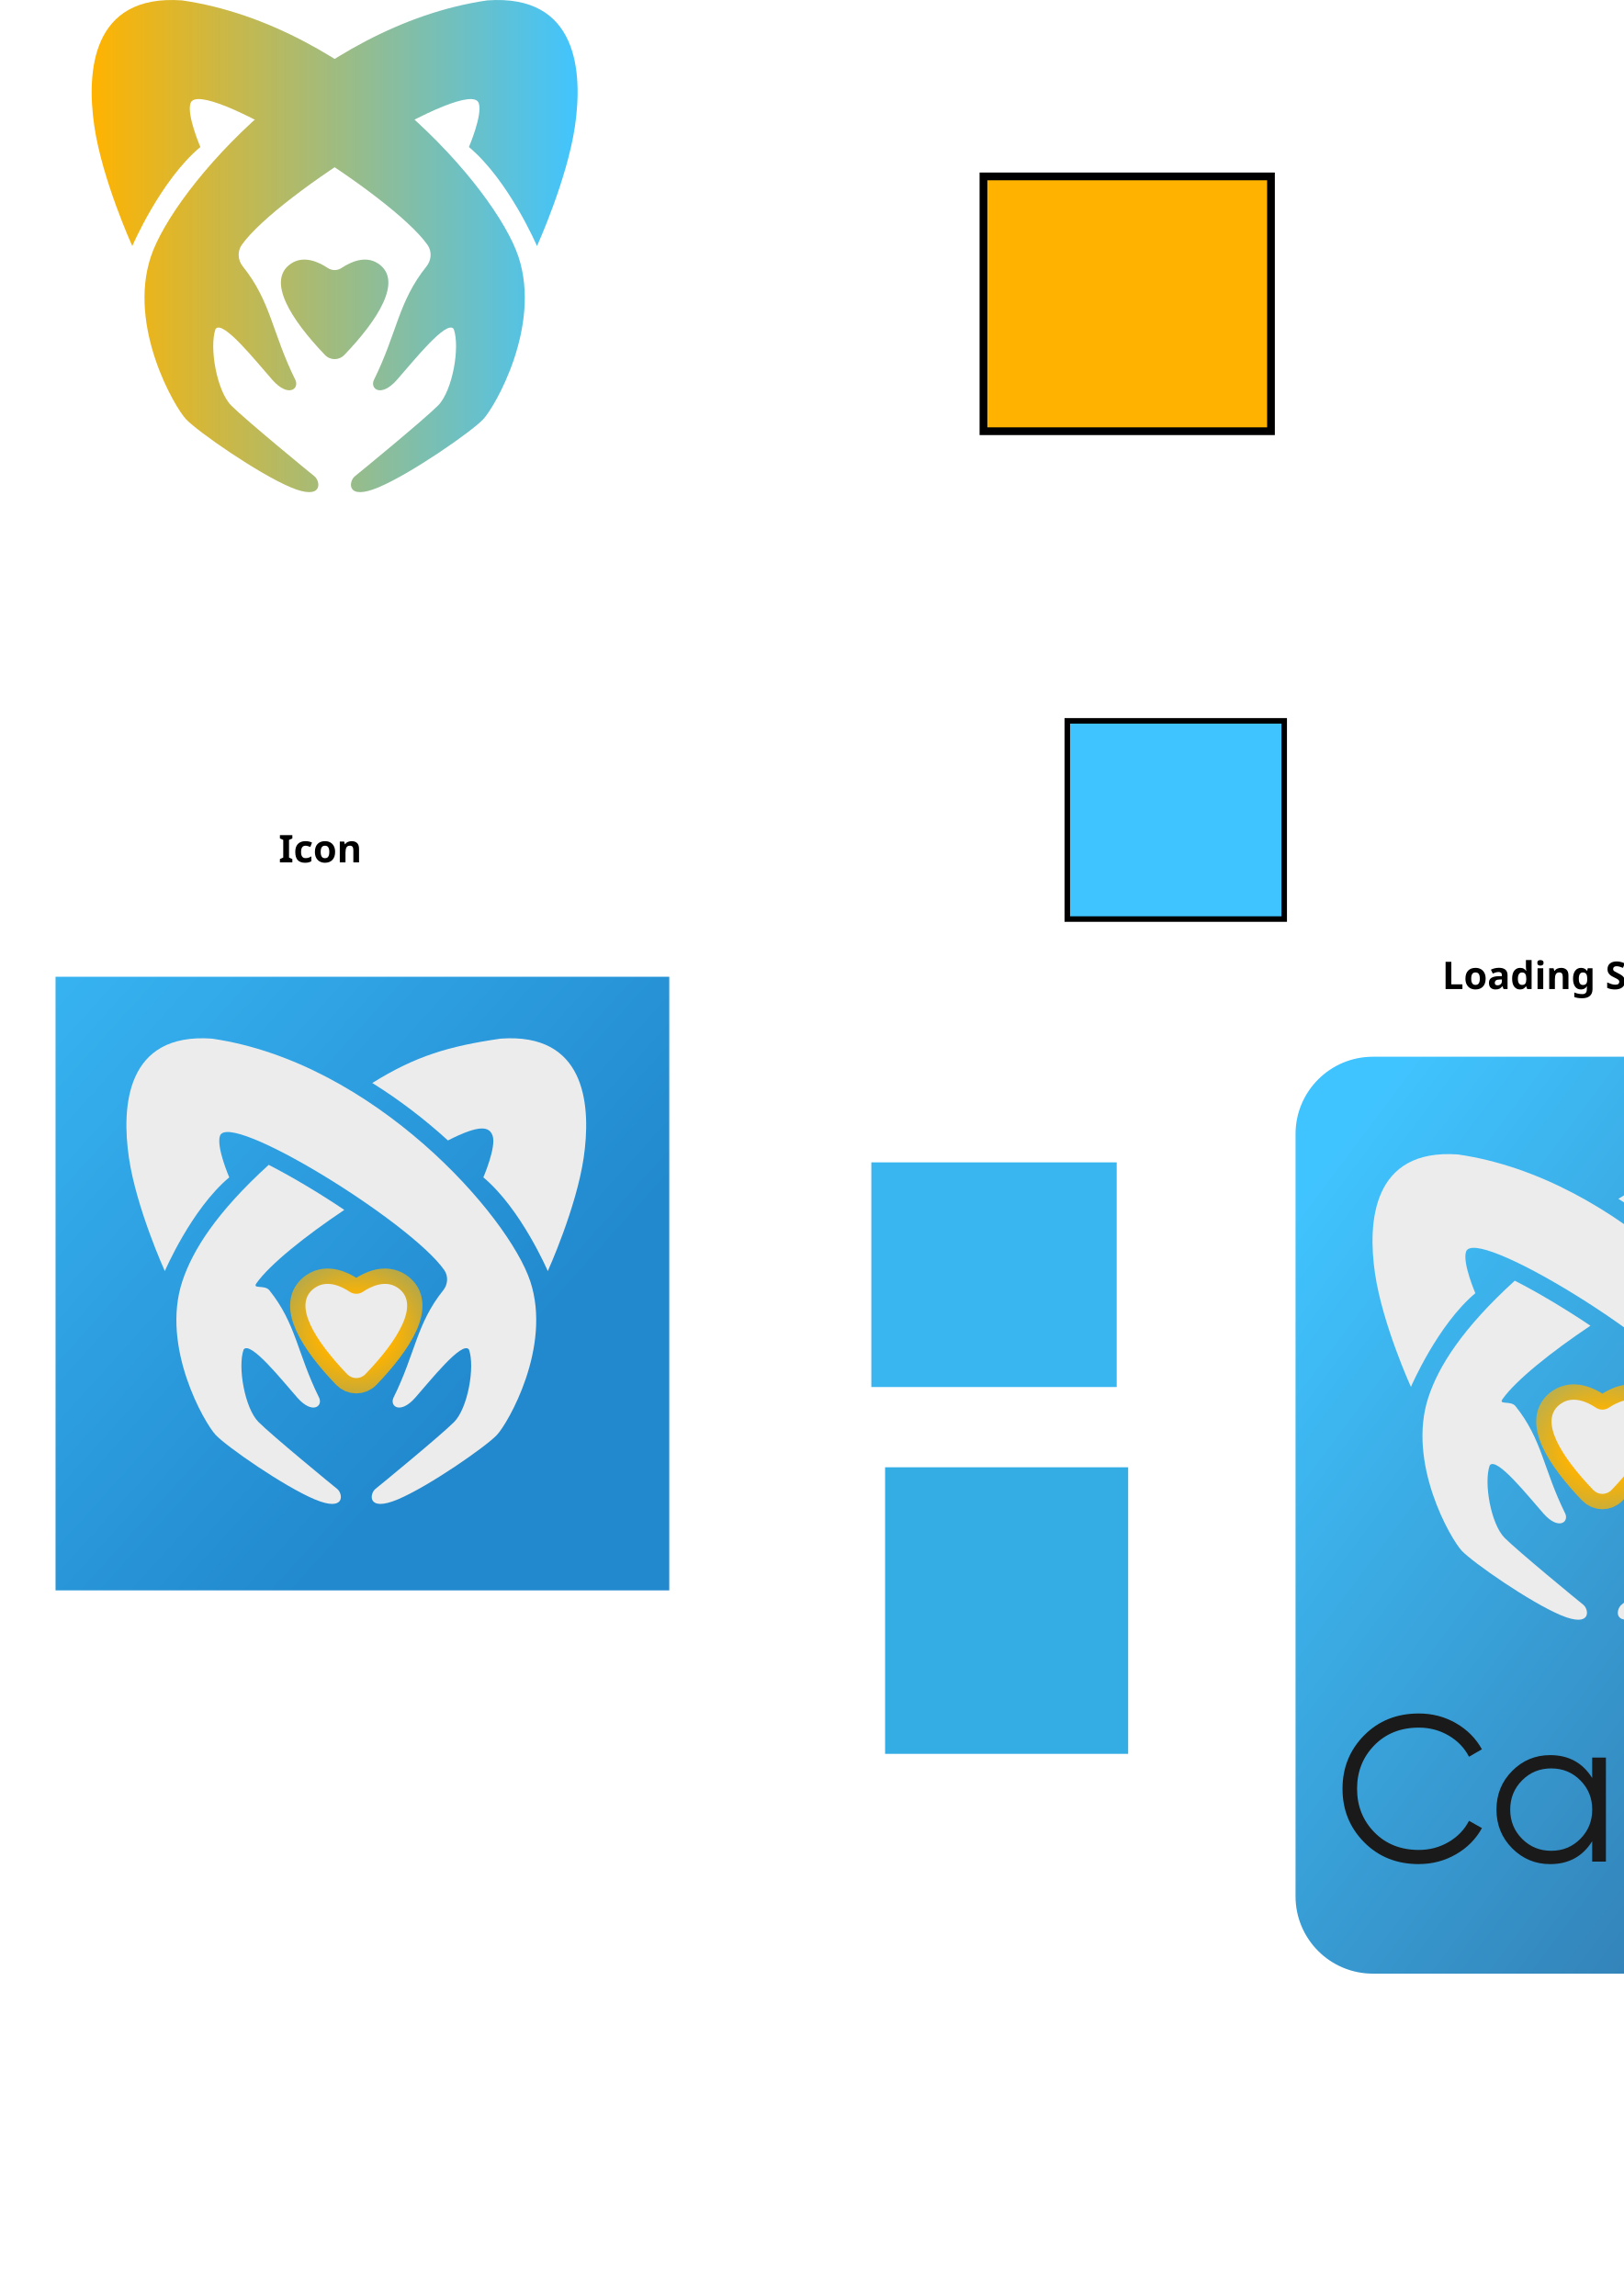
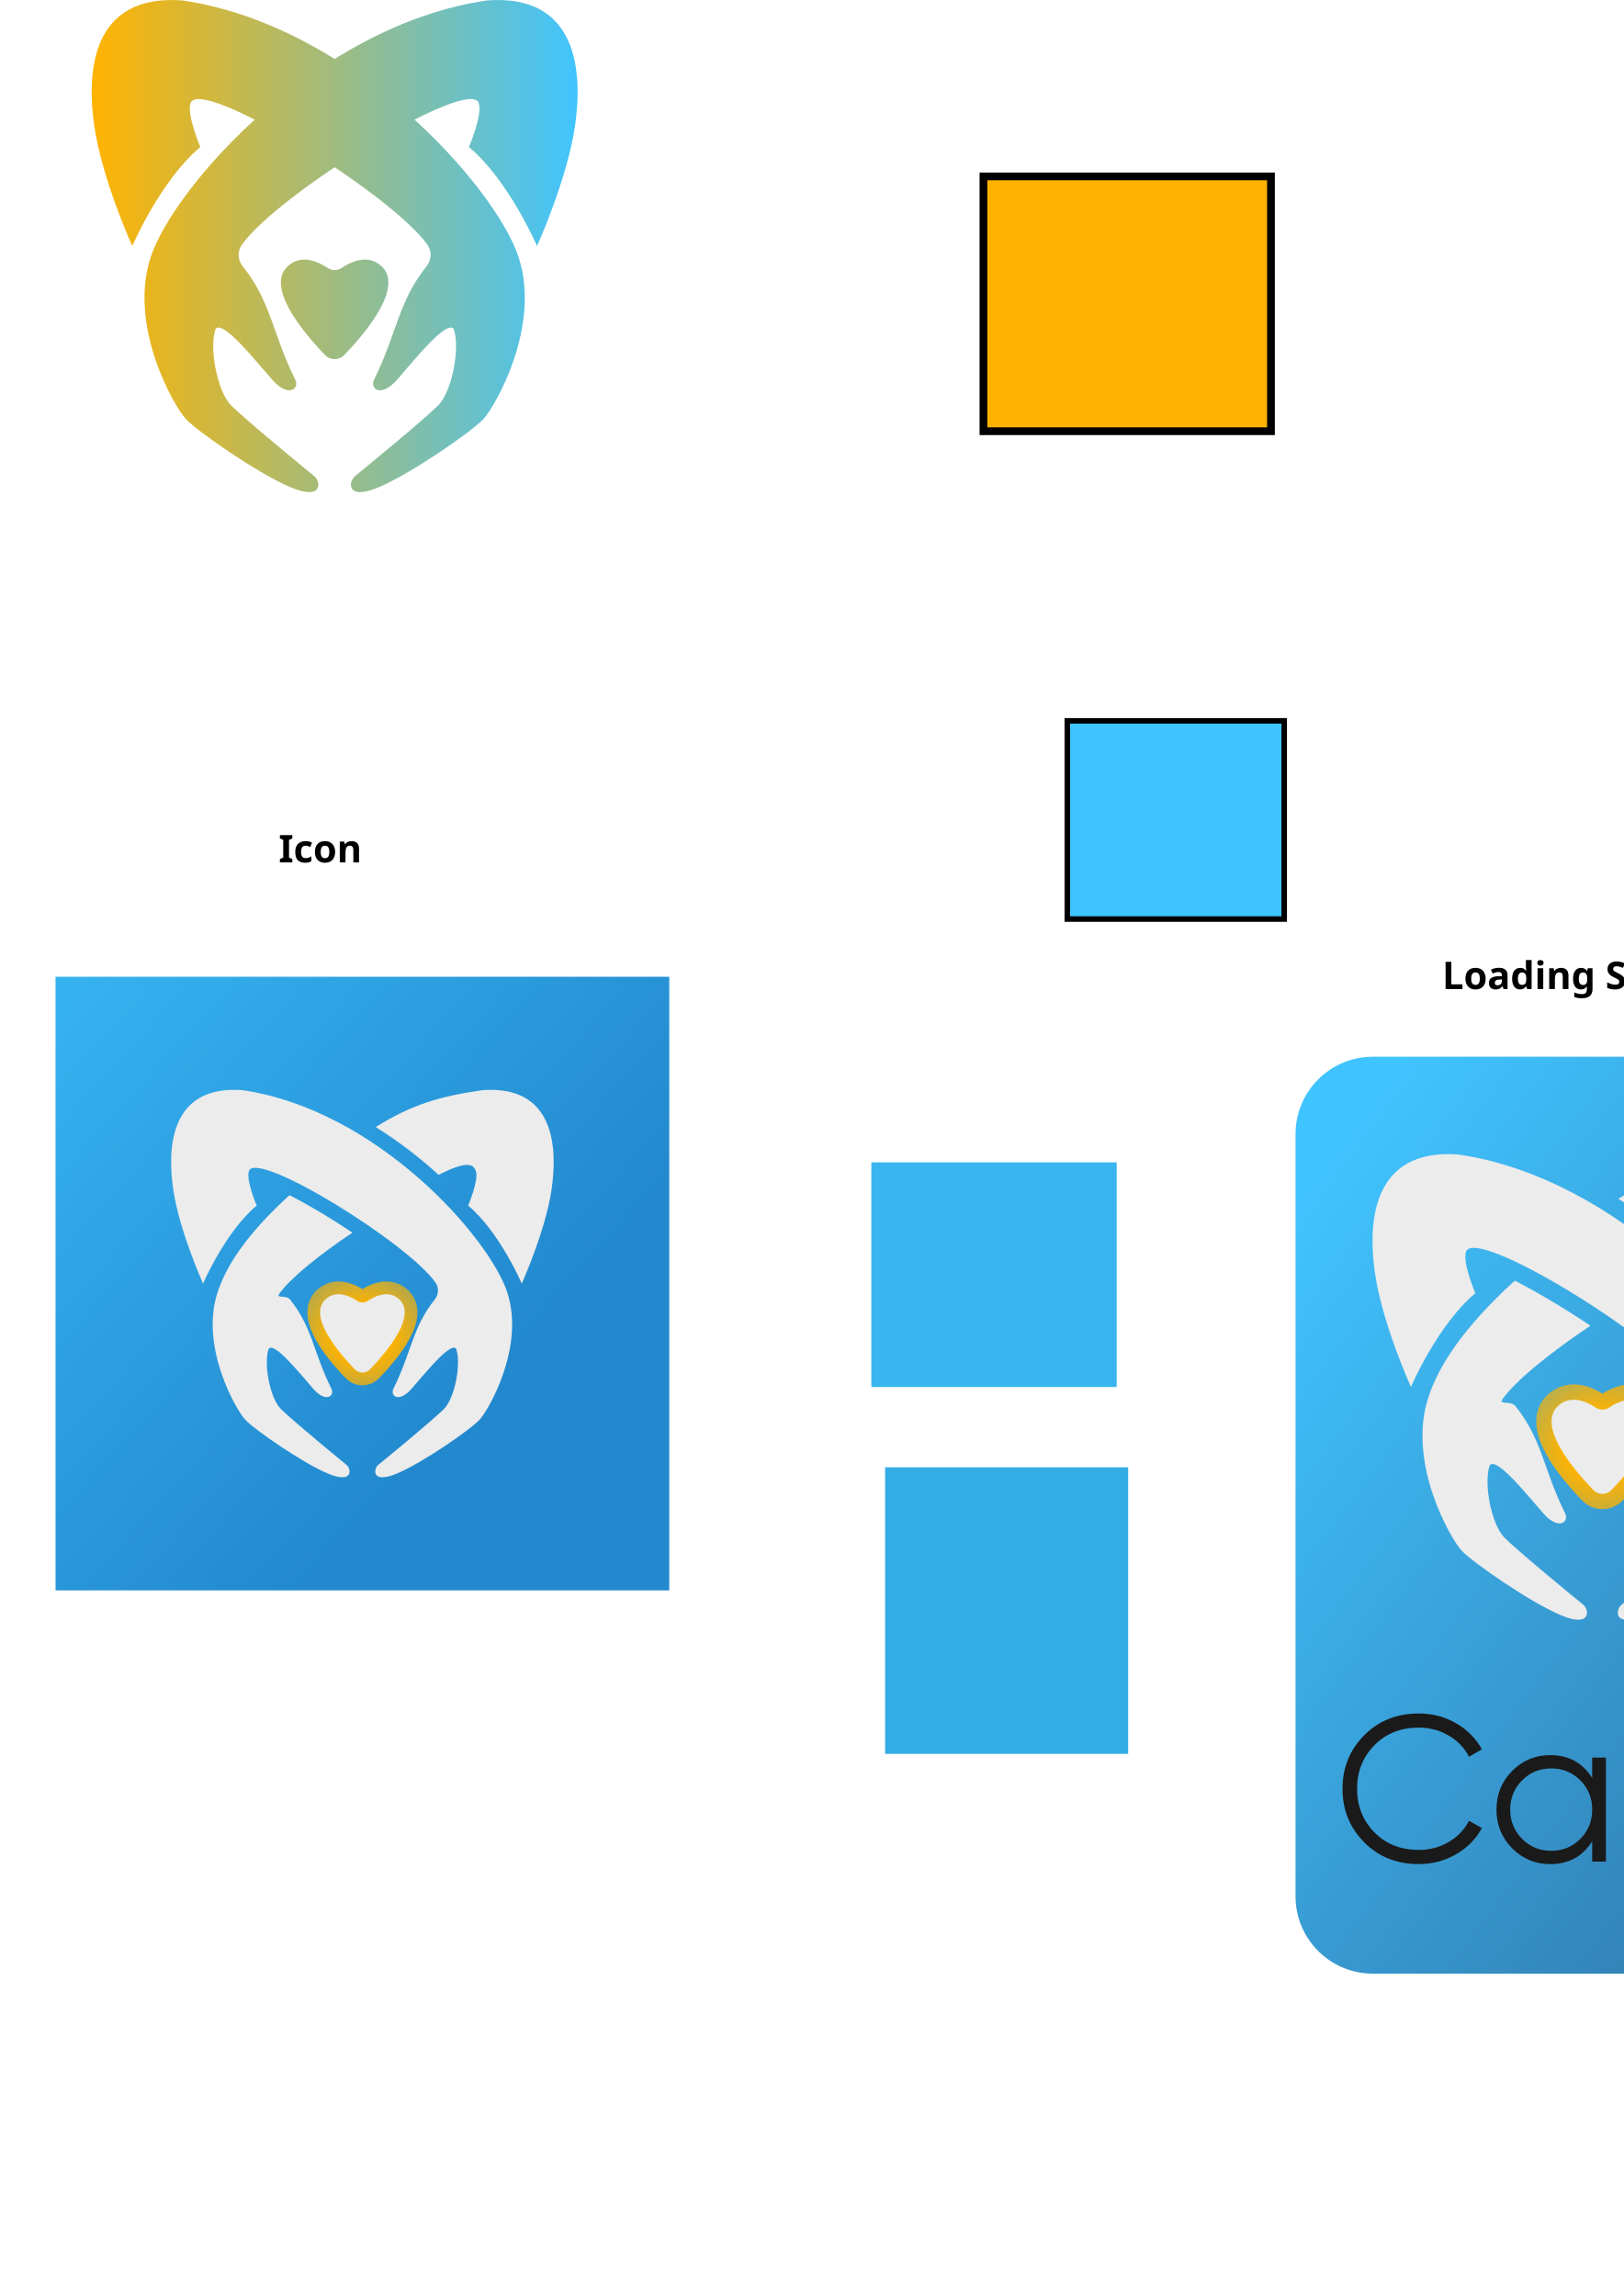
<svg xmlns="http://www.w3.org/2000/svg" xmlns:xlink="http://www.w3.org/1999/xlink" id="Layer_2" viewBox="0 0 793.701 1122.52" version="1.1" width="210mm" height="297mm">
  <defs id="defs191">
    <linearGradient id="linearGradient1052">
      <stop style="stop-color:#40c4ff;stop-opacity:1;" offset="0" id="stop1048" />
      <stop style="stop-color:#2289ce;stop-opacity:1;" offset="1" id="stop1050" />
    </linearGradient>
    <linearGradient id="linearGradient16640">
      <stop style="stop-color:#ffb300;stop-opacity:1;" offset="0.216" id="stop16636" />
      <stop style="stop-color:#ffb300;stop-opacity:0;" offset="0.979" id="stop16638" />
    </linearGradient>
    <linearGradient id="linearGradient16404">
      <stop style="stop-color:#40c4ff;stop-opacity:1;" offset="0" id="stop16400" />
      <stop style="stop-color:#3075a9;stop-opacity:1;" offset="1" id="stop16402" />
    </linearGradient>
    <linearGradient id="linearGradient5547">
      <stop style="stop-color:#ffb300;stop-opacity:1;" offset="0" id="stop5543" />
      <stop style="stop-color:#40c4ff;stop-opacity:1;" offset="1" id="stop5545" />
    </linearGradient>
    <linearGradient id="linearGradient4080" x1="93.88" y1="1.3" x2="256.75" y2="199.64" gradientUnits="userSpaceOnUse">
      <stop offset="0" stop-color="#0fc" id="stop4076" style="stop-color:#ffff56;stop-opacity:1;" />
      <stop offset="1" stop-color="#00c0ff" id="stop4078" style="stop-color:#ff8bd9;stop-opacity:1;" />
    </linearGradient>
    <style id="style182">.cls-1{fill:url(#linear-gradient-2);}.cls-2{fill:url(#linear-gradient-3);}.cls-3{fill:#1a1a1a;}.cls-4{fill:url(#linear-gradient);}</style>
    <linearGradient id="linear-gradient" x1="93.88" y1="1.3" x2="256.75" y2="199.64" gradientUnits="userSpaceOnUse">
      <stop offset="0" stop-color="#0fc" id="stop184" />
      <stop offset="1" stop-color="#00c0ff" id="stop186" />
    </linearGradient>
    <linearGradient id="linear-gradient-2" x1="75.53" y1="16.36" x2="238.4" y2="214.7" xlink:href="#linearGradient4080" />
    <linearGradient id="linear-gradient-3" x1="66.94" y1="23.41" x2="229.81" y2="221.76" xlink:href="#linear-gradient" />
    <linearGradient xlink:href="#linearGradient5547" id="linearGradient9198" gradientUnits="userSpaceOnUse" x1="44.815" y1="120.302" x2="282.345" y2="120.302" />
    <linearGradient xlink:href="#linearGradient5547" id="linearGradient15193" gradientUnits="userSpaceOnUse" x1="44.815" y1="120.302" x2="282.345" y2="120.302" />
    <linearGradient xlink:href="#linearGradient5547" id="linearGradient15195" gradientUnits="userSpaceOnUse" x1="44.815" y1="120.302" x2="282.345" y2="120.302" />
    <linearGradient xlink:href="#linearGradient5547" id="linearGradient15197" gradientUnits="userSpaceOnUse" x1="44.815" y1="120.302" x2="282.345" y2="120.302" />
    <linearGradient xlink:href="#linearGradient1052" id="linearGradient16406" x1="-68.774" y1="407.321" x2="233.744" y2="680.804" gradientUnits="userSpaceOnUse" />
    <radialGradient xlink:href="#linearGradient16640" id="radialGradient16644" cx="173.163" cy="654.283" fx="173.163" fy="654.283" r="34.863" gradientTransform="matrix(2.328526,0.1374337,-0.1257862,2.131184,-146.7466,-767.5478)" gradientUnits="userSpaceOnUse" />
    <clipPath clipPathUnits="userSpaceOnUse" id="clipPath22003">
      <path id="path22005" style="fill:#c5d7c1;fill-opacity:0.258;stroke-width:17;paint-order:stroke fill markers" d="m 182.577,525.443 41.26,34.482 -57.027,33.742 -39.471,-23.452 z" />
    </clipPath>
    <linearGradient xlink:href="#linearGradient16404" id="linearGradient22094" gradientUnits="userSpaceOnUse" x1="62.322" y1="492.759" x2="304.869" y2="764.966" gradientTransform="matrix(1,0,0,1.494251,606.1359,-196.9181)" />
    <radialGradient xlink:href="#linearGradient16640" id="radialGradient2612" gradientUnits="userSpaceOnUse" gradientTransform="matrix(2.328526,0.1374337,-0.1257862,2.131184,-146.7466,-767.5478)" cx="173.163" cy="654.283" fx="173.163" fy="654.283" r="34.863" />
  </defs>
  <rect style="fill:url(#linearGradient16406);fill-opacity:1;stroke:none;stroke-width:3.78" id="rect15670" width="300" height="300" x="27.151" y="477.538" />
  <g id="g9196" style="fill:url(#linearGradient9198);fill-opacity:1">
    <path class="cls-4" d="m 229.22,71.87 c 0,0 6.76,-15.7 4.8,-21.44 -4.58,-13.38 -98.11,44.16 -115.84,69.29 -2.24,3.18 -1.94,7.48 0.49,10.51 13.9,17.32 14.28,32.43 25.74,55.57 1.95,4.4 -3.52,8.64 -11.2,0 -7.68,-8.64 -24.32,-29.76 -27.84,-24.96 -3.2,8.96 0.64,30.4 7.68,37.44 7.04,7.04 38.16,32.6 40.64,34.56 3.04,2.4 4.48,12.16 -11.52,5.44 -16,-6.72 -45.44,-27.2 -51.2,-33.28 C 85.21,198.92 62.49,159.56 73.69,125.63 84.88,91.72 154.4,12.35 238.18,0.19 c 44.48,-3.2 46.72,35.2 42.88,61.45 -3.84,26.24 -18.56,58.66 -18.56,58.66 0,0 -13.76,-32.1 -33.28,-48.42 z" id="path203" style="fill:url(#linearGradient15193);fill-opacity:1" />
    <path class="cls-1" d="m 97.94,71.87 c 0,0 -6.76,-15.7 -4.8,-21.44 4.58,-13.38 98.11,44.16 115.84,69.29 2.24,3.18 1.94,7.48 -0.49,10.51 -13.9,17.32 -14.28,32.43 -25.74,55.57 -1.95,4.4 3.52,8.64 11.2,0 7.68,-8.64 24.32,-29.76 27.84,-24.96 3.2,8.96 -0.64,30.4 -7.68,37.44 -7.04,7.04 -38.16,32.6 -40.64,34.56 -3.04,2.4 -4.48,12.16 11.52,5.44 16,-6.72 45.44,-27.2 51.2,-33.28 5.76,-6.08 28.48,-45.44 17.28,-79.37 C 242.28,91.72 172.76,12.35 88.98,0.19 44.5,-3.01 42.26,35.39 46.1,61.64 c 3.84,26.24 18.56,58.66 18.56,58.66 0,0 13.76,-32.1 33.28,-48.42 z" id="path205" style="fill:url(#linearGradient15195);fill-opacity:1" />
    <path class="cls-2" d="m 184.86,128.85 c -6.27,-4.19 -13.61,-0.69 -17.83,2.12 -2.12,1.42 -4.78,1.42 -6.9,0 -4.22,-2.81 -11.56,-6.31 -17.83,-2.12 -12.31,8.23 0.06,27.52 16.53,44.67 2.64,2.75 6.86,2.75 9.5,0 16.47,-17.15 28.84,-36.44 16.53,-44.67 z" id="path207" style="fill:url(#linearGradient15197);fill-opacity:1" />
  </g>
  <rect style="fill:#ffb300;fill-opacity:1;stroke:#000000;stroke-width:3.78" id="rect12226" width="140.546" height="124.575" x="480.733" y="86.244" />
  <rect style="fill:#40c4ff;fill-opacity:1;stroke:#000000;stroke-width:2.698" id="rect13557" width="106.029" height="96.909" x="521.717" y="352.422" />
  <rect style="fill:#39b5ef;fill-opacity:1;stroke:none;stroke-width:4;stroke-dasharray:none;stroke-opacity:1" id="rect19709" width="119.933" height="109.845" x="425.929" y="568.279" />
  <rect style="fill:#34ace4;fill-opacity:1;stroke:none;stroke-width:4;stroke-dasharray:none;stroke-opacity:1" id="rect19901" width="118.812" height="140.108" x="432.655" y="717.355" />
-   <g id="g2600">
+   <g id="g2600" transform="matrix(0.8321055,0,0,0.8321055,32.22534,110.4355)">
    <path style="fill:#ececec;fill-opacity:1;stroke:none;stroke-width:0.946;stroke-opacity:1" d="m 131.337,569.503 c -25.513,23.248 -37.189,41.719 -42.224,56.977 -10.598,32.105 10.899,69.349 16.35,75.102 5.45,5.753 33.306,25.13 48.445,31.488 15.139,6.359 13.777,-2.876 10.9,-5.146 -2.347,-1.855 -31.792,-26.04 -38.453,-32.701 -6.661,-6.661 -10.295,-26.948 -7.268,-35.426 3.331,-4.542 19.077,15.442 26.344,23.617 7.267,8.175 12.443,4.163 10.598,0 -10.844,-21.895 -11.203,-36.192 -24.355,-52.58 -2.299,-2.867 -8.443,-0.427 -6.323,-3.436 6.523,-9.246 23.912,-23.113 42.959,-35.885 -12.495,-8.378 -25.62,-16.211 -36.973,-22.01 z" id="path1751" />
    <path style="fill:#ececec;fill-opacity:1;stroke:none;stroke-width:0.946;stroke-opacity:1" d="m 248.584,507.617 c -1.238,0.019 -2.515,0.075 -3.83,0.17 -25.372,3.682 -41.535,8.471 -62.775,21.687 13.565,8.44 26.006,18.101 36.973,28.094 15.847,-8.094 20.324,-6.75 21.867,-2.242 1.855,5.431 -4.541,20.285 -4.541,20.285 v 0.01 c 18.47,15.442 31.488,45.816 31.488,45.816 0,0 13.929,-30.677 17.562,-55.506 3.52,-24.062 1.64,-58.913 -36.744,-58.314 z" id="path15602" />
    <path class="cls-2" d="m 194.303,629.527 c -5.933,-3.965 -12.878,-0.653 -16.871,2.006 -2.006,1.344 -4.523,1.344 -6.529,0 -3.993,-2.659 -10.938,-5.971 -16.871,-2.006 -11.648,7.787 0.057,26.04 15.641,42.267 2.498,2.602 6.491,2.602 8.989,0 15.584,-16.227 27.289,-34.48 15.641,-42.267 z" id="path15606" style="fill:#ececec;fill-opacity:1;stroke:url(#radialGradient16644);stroke-width:15;stroke-dasharray:none;stroke-opacity:1;paint-order:stroke fill markers" />
    <path class="cls-1" d="m 112.058,575.612 c 0,0 -6.396,-14.855 -4.542,-20.287 4.334,-12.66 92.833,41.785 109.609,65.563 2.12,3.009 1.836,7.078 -0.464,9.945 -13.152,16.388 -13.512,30.686 -24.355,52.581 -1.845,4.163 3.331,8.175 10.598,0 7.267,-8.175 23.012,-28.159 26.342,-23.617 3.028,8.478 -0.606,28.765 -7.267,35.426 -6.661,6.661 -36.107,30.846 -38.454,32.701 -2.876,2.271 -4.239,11.506 10.9,5.147 15.139,-6.359 42.996,-25.737 48.446,-31.49 5.45,-5.753 26.948,-42.996 16.351,-75.101 -10.588,-32.086 -76.369,-107.187 -155.642,-118.692 -42.087,-3.028 -44.207,33.307 -40.573,58.145 3.633,24.829 17.562,55.505 17.562,55.505 0,0 13.02,-30.373 31.49,-45.815 z" id="path21836" style="fill:#ececec;fill-opacity:1;stroke:none;stroke-width:17;stroke-dasharray:none;stroke-opacity:1;paint-order:stroke fill markers" />
  </g>
  <rect style="fill:url(#linearGradient22094);fill-opacity:1;stroke:none;stroke-width:4.62" id="rect22078" width="300" height="448.275" x="633.287" y="516.644" rx="37.795" />
  <g id="g14827" transform="matrix(0.7766301,0,0,0.7766301,656.2418,618.6372)">
    <path class="cls-3" d="M 48.07,376.92 C 34.19,376.92 22.7,372.34 13.63,363.17 4.55,354 0.01,342.78 0.01,329.51 c 0,-13.27 4.54,-24.49 13.62,-33.66 9.08,-9.17 20.56,-13.75 34.44,-13.75 8.47,0 16.24,2.03 23.31,6.09 7.07,4.06 12.53,9.54 16.37,16.44 l -8.12,4.71 C 76.75,303.75 72.47,299.3 66.8,295.98 61.12,292.66 54.88,291 48.07,291 c -11.44,0 -20.78,3.71 -28.03,11.13 -7.25,7.42 -10.87,16.55 -10.87,27.37 0,10.82 3.62,19.95 10.87,27.37 7.25,7.42 16.59,11.13 28.03,11.13 6.81,0 13.05,-1.66 18.73,-4.98 5.67,-3.32 9.95,-7.77 12.83,-13.36 l 8.12,4.58 c -3.75,6.9 -9.19,12.4 -16.31,16.5 -7.12,4.11 -14.91,6.16 -23.38,6.16 z" id="path193" />
    <path class="cls-3" d="m 157.16,309.87 h 8.64 v 65.49 h -8.64 v -12.84 c -6.02,9.61 -14.84,14.41 -26.46,14.41 -9.34,0 -17.31,-3.32 -23.9,-9.95 -6.59,-6.63 -9.89,-14.75 -9.89,-24.36 0,-9.61 3.29,-17.72 9.89,-24.36 6.59,-6.63 14.56,-9.95 23.9,-9.95 11.61,0 20.43,4.8 26.46,14.41 v -12.84 z m -44.13,51.14 c 4.98,5.02 11.09,7.53 18.34,7.53 7.25,0 13.36,-2.51 18.34,-7.53 4.98,-5.02 7.47,-11.15 7.47,-18.4 0,-7.25 -2.49,-13.38 -7.47,-18.4 -4.98,-5.02 -11.09,-7.53 -18.34,-7.53 -7.25,0 -13.36,2.51 -18.34,7.53 -4.98,5.02 -7.47,11.16 -7.47,18.4 0,7.24 2.49,13.38 7.47,18.4 z" id="path195" />
    <path class="cls-3" d="m 192.79,320.74 c 4.01,-7.94 10.91,-11.92 20.69,-11.92 v 8.38 c -5.94,0 -10.87,1.75 -14.8,5.24 -3.93,3.49 -5.89,8.99 -5.89,16.5 v 36.41 h -8.64 v -65.49 h 8.64 v 10.87 z" id="path197" />
    <path class="cls-3" d="m 251.59,308.3 c 9.69,0 17.53,3.43 23.51,10.28 5.98,6.86 8.97,14.95 8.97,24.3 0,0.96 -0.09,2.31 -0.26,4.06 h -57.5 c 0.87,6.64 3.69,11.9 8.45,15.78 4.76,3.89 10.63,5.83 17.62,5.83 4.98,0 9.28,-1.02 12.9,-3.08 3.62,-2.05 6.35,-4.74 8.19,-8.06 l 7.6,4.45 c -2.88,4.63 -6.81,8.3 -11.79,11 -4.98,2.7 -10.65,4.06 -17.03,4.06 -10.3,0 -18.69,-3.23 -25.15,-9.69 -6.46,-6.46 -9.69,-14.67 -9.69,-24.62 0,-9.95 3.19,-17.94 9.56,-24.49 6.37,-6.55 14.58,-9.82 24.62,-9.82 z m 0,8.38 c -6.81,0 -12.51,2.03 -17.09,6.09 -4.58,4.06 -7.31,9.32 -8.18,15.78 h 48.85 c -0.87,-6.9 -3.54,-12.27 -7.99,-16.11 -4.45,-3.84 -9.65,-5.76 -15.59,-5.76 z" id="path199" />
    <path class="cls-3" d="m 306.47,320.74 c 4.01,-7.94 10.91,-11.92 20.69,-11.92 v 8.38 c -5.94,0 -10.87,1.75 -14.8,5.24 -3.93,3.49 -5.89,8.99 -5.89,16.5 v 36.41 h -8.64 v -65.49 h 8.64 v 10.87 z" id="path201" />
  </g>
  <text xml:space="preserve" style="font-weight:bold;font-size:18.667px;font-family:sans-serif;-inkscape-font-specification:'sans-serif, Bold';text-align:center;text-anchor:middle;fill:#000000;fill-opacity:1;stroke-width:17;paint-order:stroke fill markers" x="163.852" y="421.618" id="text1299">
    <tspan id="tspan1297" x="163.852" y="421.618">Icon</tspan>
  </text>
  <text xml:space="preserve" style="font-weight:bold;font-size:18.667px;font-family:sans-serif;-inkscape-font-specification:'sans-serif, Bold';text-align:center;text-anchor:middle;fill:#000000;fill-opacity:1;stroke-width:17;paint-order:stroke fill markers" x="783.291" y="483.562" id="text1665">
    <tspan id="tspan1663" x="783.291" y="483.562">Loading Screen</tspan>
  </text>
  <g id="g2610" transform="translate(609.1194,56.62615)">
    <path style="fill:#ececec;fill-opacity:1;stroke:none;stroke-width:0.946;stroke-opacity:1" d="m 131.337,569.503 c -25.513,23.248 -37.189,41.719 -42.224,56.977 -10.598,32.105 10.899,69.349 16.35,75.102 5.45,5.753 33.306,25.13 48.445,31.488 15.139,6.359 13.777,-2.876 10.9,-5.146 -2.347,-1.855 -31.792,-26.04 -38.453,-32.701 -6.661,-6.661 -10.295,-26.948 -7.268,-35.426 3.331,-4.542 19.077,15.442 26.344,23.617 7.267,8.175 12.443,4.163 10.598,0 -10.844,-21.895 -11.203,-36.192 -24.355,-52.58 -2.299,-2.867 -8.443,-0.427 -6.323,-3.436 6.523,-9.246 23.912,-23.113 42.959,-35.885 -12.495,-8.378 -25.62,-16.211 -36.973,-22.01 z" id="path2602" />
    <path style="fill:#ececec;fill-opacity:1;stroke:none;stroke-width:0.946;stroke-opacity:1" d="m 248.584,507.617 c -1.238,0.019 -2.515,0.075 -3.83,0.17 -25.372,3.682 -41.535,8.471 -62.775,21.687 13.565,8.44 26.006,18.101 36.973,28.094 15.847,-8.094 20.324,-6.75 21.867,-2.242 1.855,5.431 -4.541,20.285 -4.541,20.285 v 0.01 c 18.47,15.442 31.488,45.816 31.488,45.816 0,0 13.929,-30.677 17.562,-55.506 3.52,-24.062 1.64,-58.913 -36.744,-58.314 z" id="path2604" />
    <path class="cls-2" d="m 194.303,629.527 c -5.933,-3.965 -12.878,-0.653 -16.871,2.006 -2.006,1.344 -4.523,1.344 -6.529,0 -3.993,-2.659 -10.938,-5.971 -16.871,-2.006 -11.648,7.787 0.057,26.04 15.641,42.267 2.498,2.602 6.491,2.602 8.989,0 15.584,-16.227 27.289,-34.48 15.641,-42.267 z" id="path2606" style="fill:#ececec;fill-opacity:1;stroke:url(#radialGradient2612);stroke-width:15;stroke-dasharray:none;stroke-opacity:1;paint-order:stroke fill markers" />
    <path class="cls-1" d="m 112.058,575.612 c 0,0 -6.396,-14.855 -4.542,-20.287 4.334,-12.66 92.833,41.785 109.609,65.563 2.12,3.009 1.836,7.078 -0.464,9.945 -13.152,16.388 -13.512,30.686 -24.355,52.581 -1.845,4.163 3.331,8.175 10.598,0 7.267,-8.175 23.012,-28.159 26.342,-23.617 3.028,8.478 -0.606,28.765 -7.267,35.426 -6.661,6.661 -36.107,30.846 -38.454,32.701 -2.876,2.271 -4.239,11.506 10.9,5.147 15.139,-6.359 42.996,-25.737 48.446,-31.49 5.45,-5.753 26.948,-42.996 16.351,-75.101 -10.588,-32.086 -76.369,-107.187 -155.642,-118.692 -42.087,-3.028 -44.207,33.307 -40.573,58.145 3.633,24.829 17.562,55.505 17.562,55.505 0,0 13.02,-30.373 31.49,-45.815 z" id="path2608" style="fill:#ececec;fill-opacity:1;stroke:none;stroke-width:17;stroke-dasharray:none;stroke-opacity:1;paint-order:stroke fill markers" />
  </g>
</svg>
